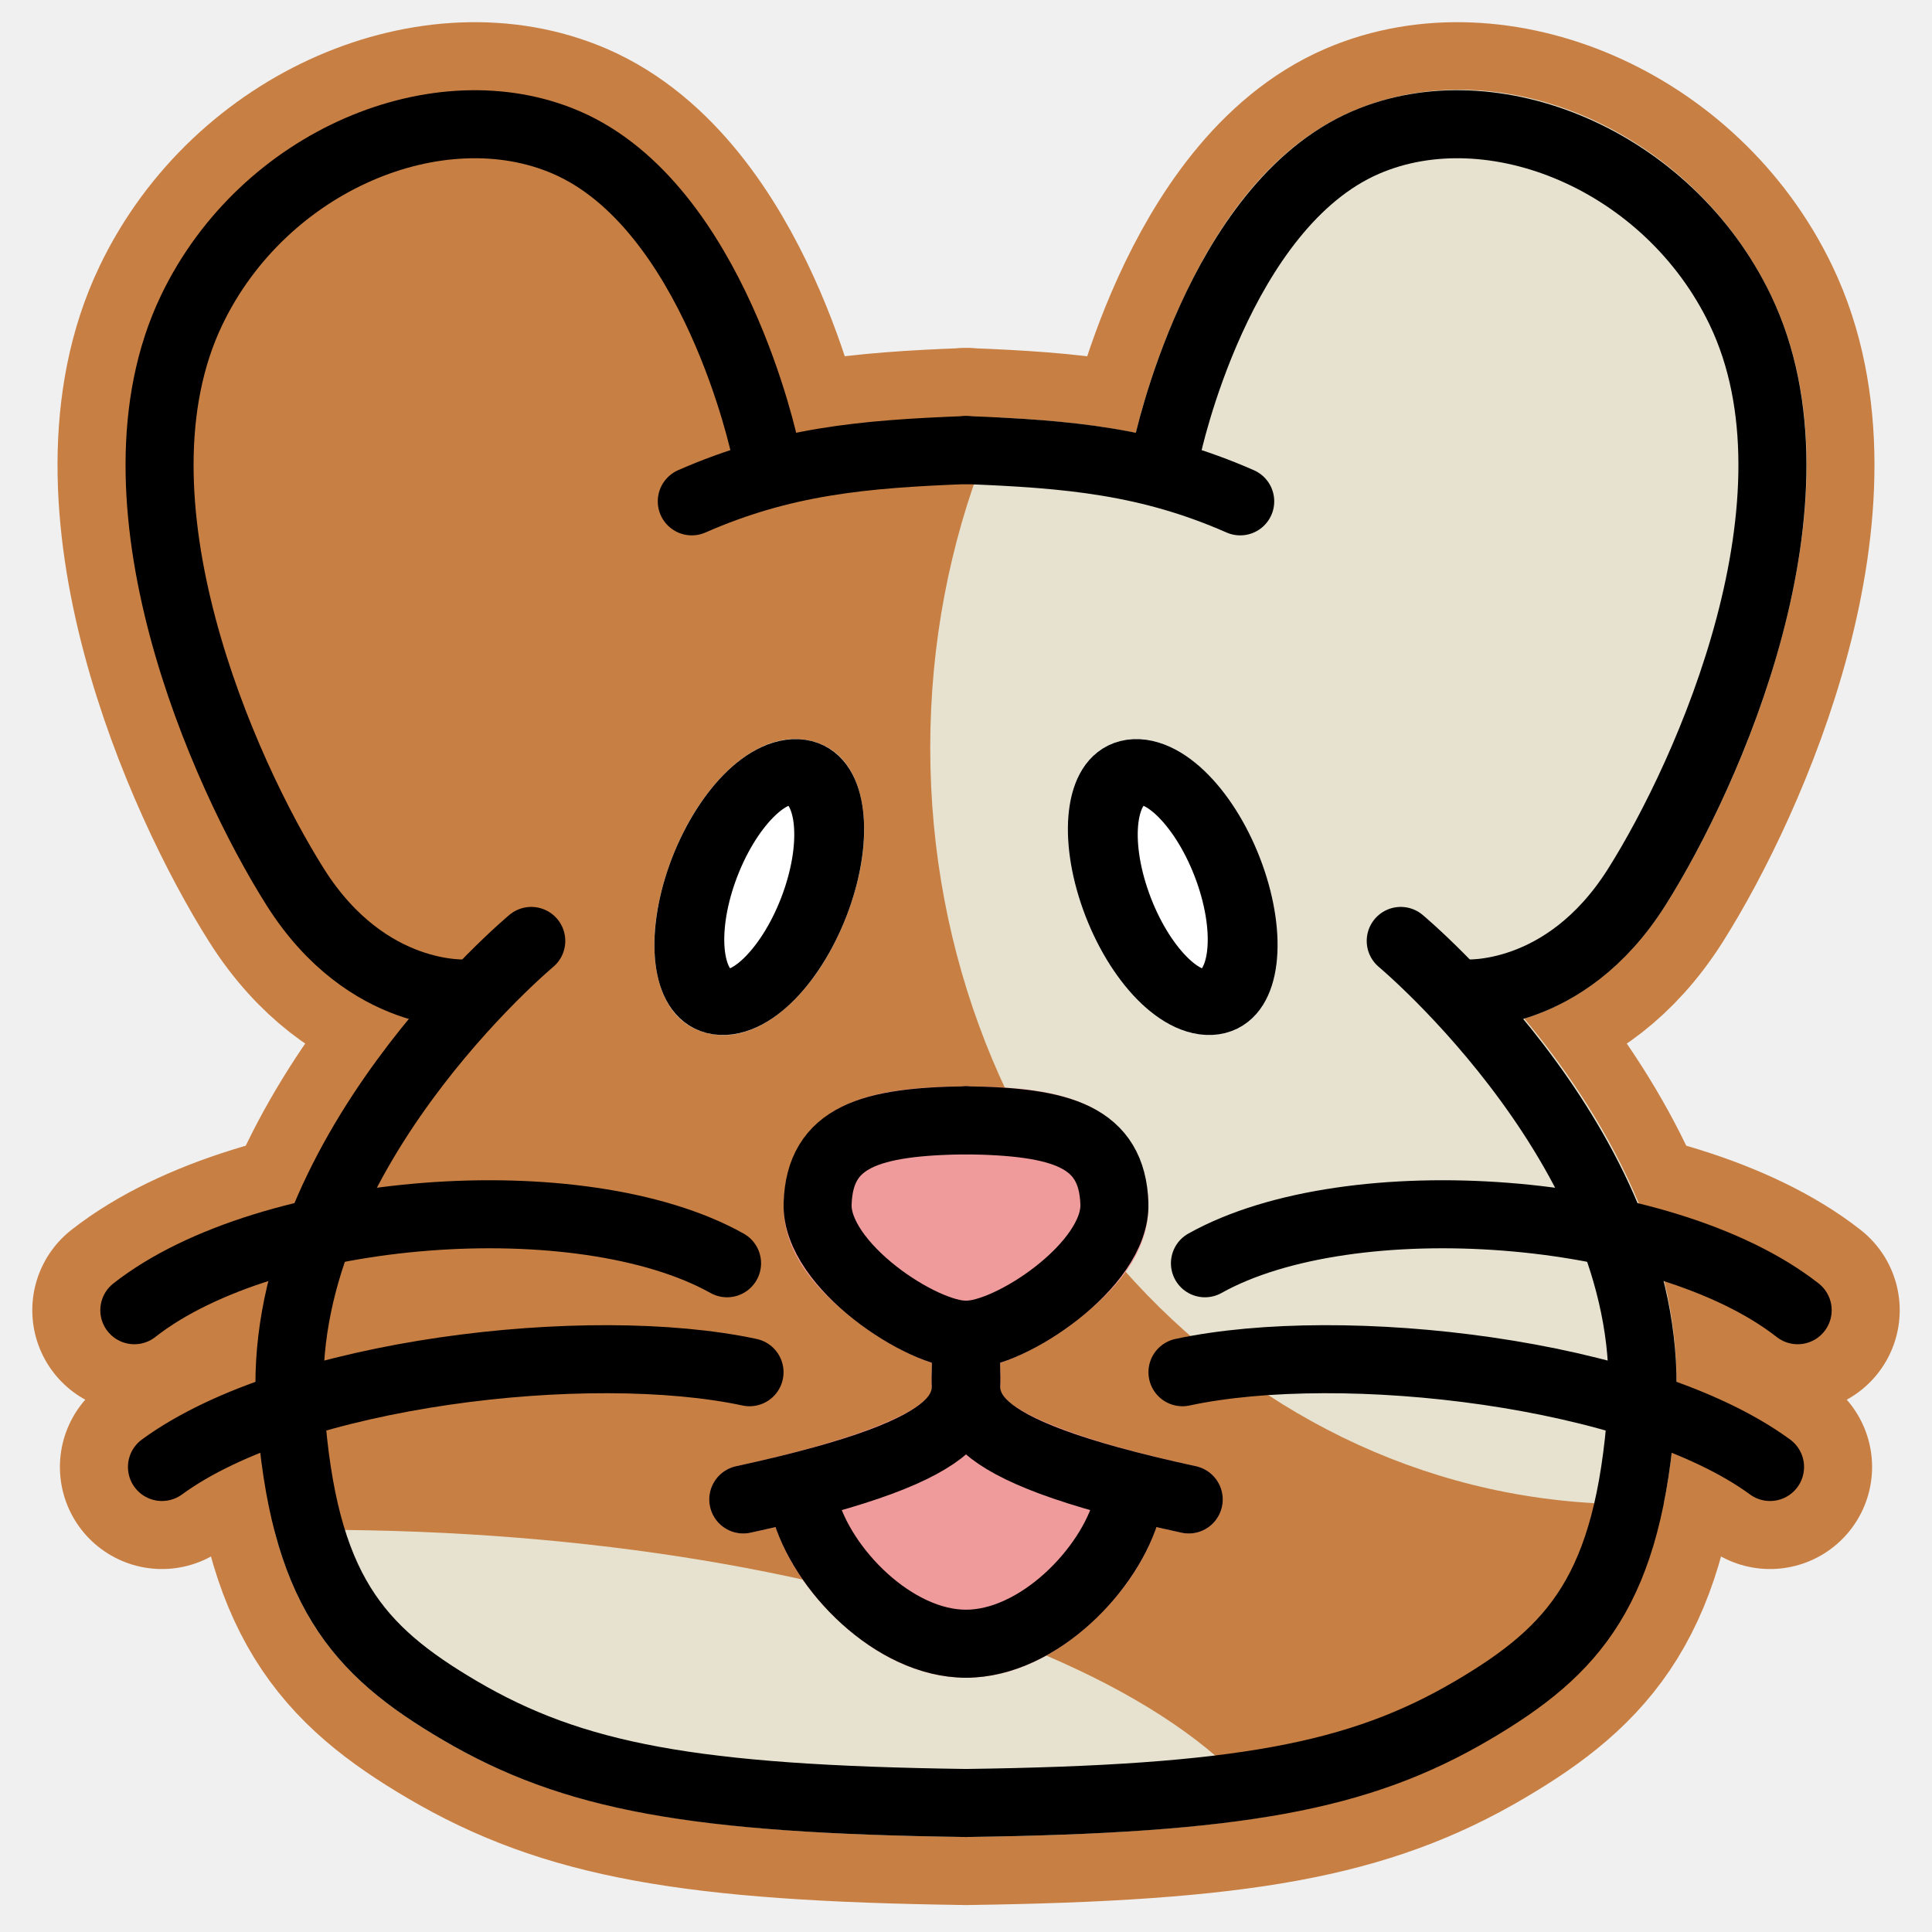
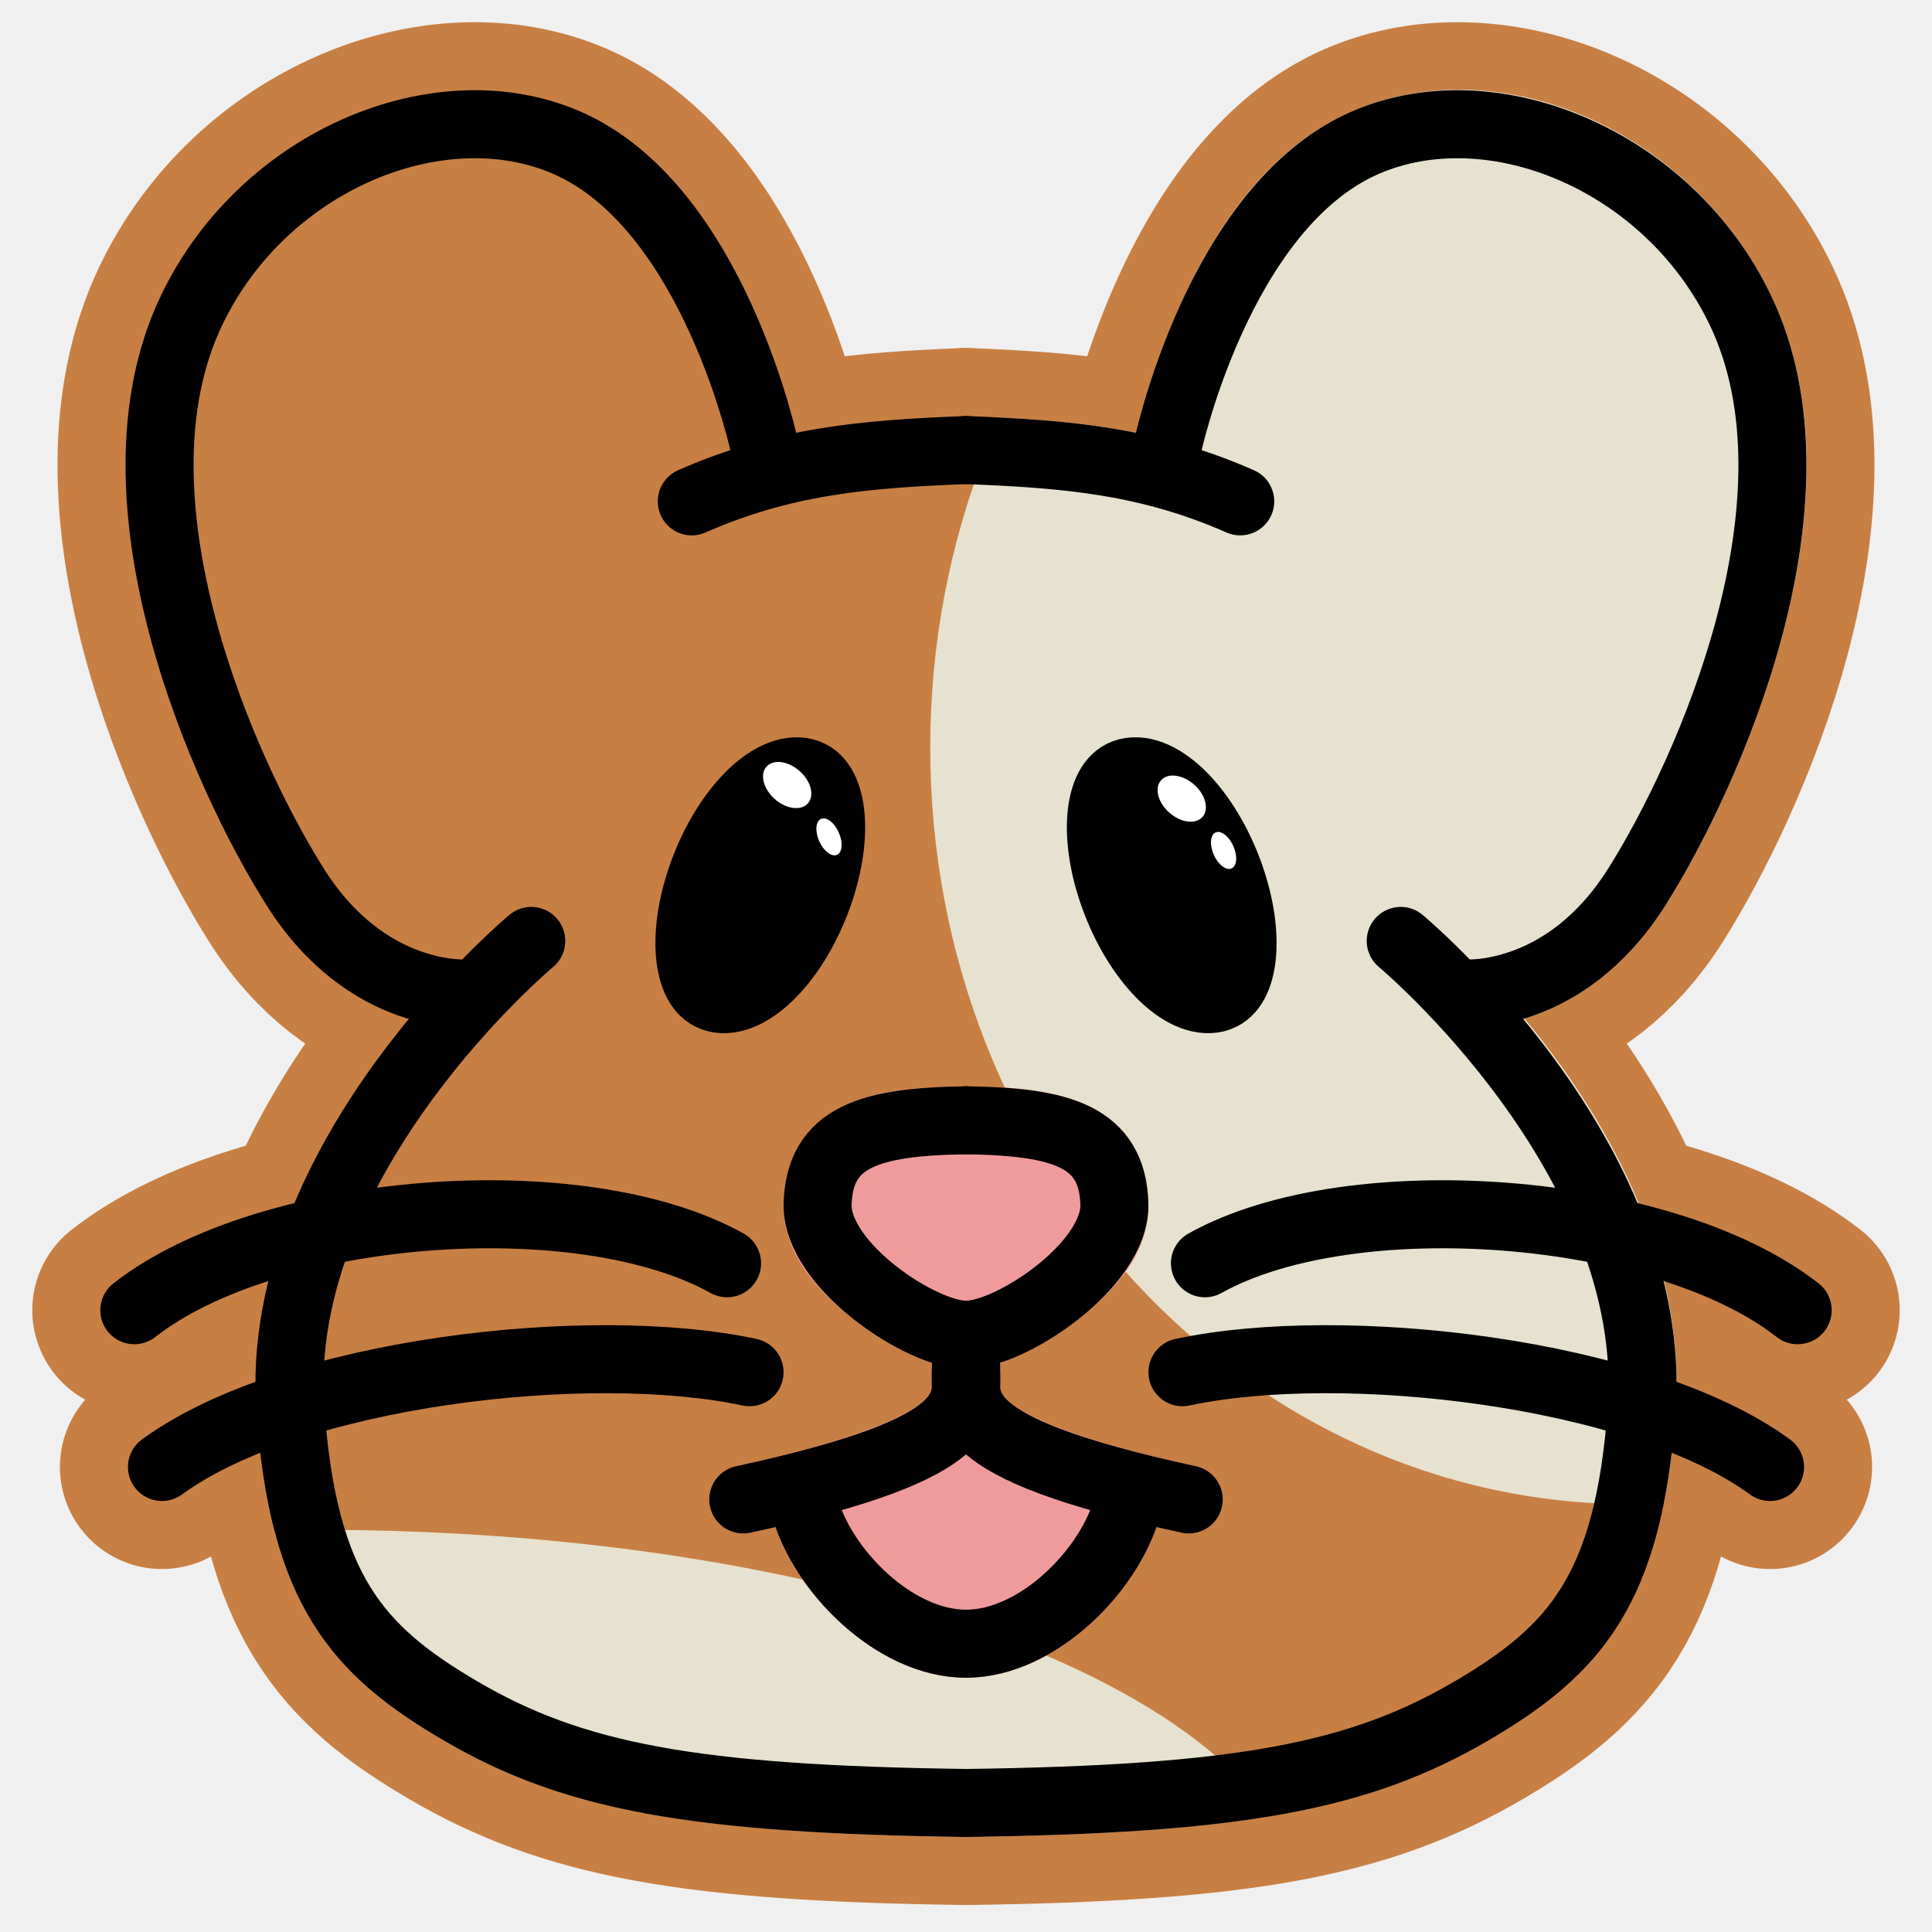
<svg xmlns="http://www.w3.org/2000/svg" viewBox="-14.0 -14.0 284.0 284.0" width="256" height="256">
  <defs>
    <clipPath id="boundary-clip">
-       <path d="M 56.309 -0.809 C 55.577 -0.822 54.845 -0.815 54.111 -0.791 C 36.507 -0.206 18.45 11.121 9.67 29.418 C 2.231 44.921 3.682 63.093 8 79.385 C 12.318 95.676 19.603 110.246 25.189 119.086 C 31.076 128.401 38.457 133.085 44.363 135.215 C 44.903 135.41 45.422 135.563 45.941 135.719 C 34.87 149.025 21.986 169.852 23.693 193.566 C 24.679 207.252 27.26 216.974 31.928 224.539 C 36.596 232.104 43.177 237.115 50.994 241.715 C 68.567 252.055 87.58 255.489 127.938 256.035 A 5 5 0 0 0 128.037 256.01 A -5 5 0 0 0 128.062 256.035 C 168.42 255.489 187.433 252.055 205.006 241.715 C 212.823 237.115 219.404 232.104 224.072 224.539 C 228.74 216.974 231.321 207.252 232.307 193.566 C 234.014 169.852 221.13 149.025 210.059 135.719 C 210.578 135.563 211.097 135.41 211.637 135.215 C 217.543 133.085 224.924 128.401 230.811 119.086 C 236.397 110.246 243.682 95.676 248 79.385 C 252.318 63.093 253.769 44.921 246.33 29.418 C 237.55 11.121 219.493 -0.206 201.889 -0.791 C 196.02 -0.986 190.202 0.014 184.795 2.346 C 172.006 7.861 164.304 20.25 159.471 30.867 C 155.56 39.458 153.6 46.974 152.967 49.637 C 145.037 48.031 137.048 47.501 128.186 47.162 A -5 5 0 0 0 128.152 47.193 A 5 5 0 0 0 127.814 47.162 C 118.952 47.501 110.963 48.031 103.033 49.637 C 102.4 46.974 100.44 39.458 96.529 30.867 C 91.696 20.25 83.994 7.861 71.205 2.346 C 66.474 0.305 61.427 -0.716 56.309 -0.809 z" />
+       <path d="M 54.111 -0.791 C 36.507 -0.206 18.45 11.121 9.67 29.418 C 2.231 44.921 3.682 63.093 8 79.385 C 12.318 95.676 19.603 110.246 25.189 119.086 C 31.076 128.401 38.457 133.085 44.363 135.215 C 44.886 135.403 45.401 135.573 45.904 135.725 C 34.845 149.034 21.989 169.889 23.693 193.566 C 24.679 207.252 27.26 216.974 31.928 224.539 C 36.596 232.104 43.177 237.115 50.994 241.715 C 68.567 252.055 87.58 255.489 127.938 256.035 A 5 5 0 0 0 128.062 256.035 A 5 5 0 0 0 128.115 256.035 C 168.436 255.487 187.441 252.051 205.006 241.715 C 212.823 237.115 219.404 232.104 224.072 224.539 C 228.74 216.974 231.321 207.252 232.307 193.566 C 234.011 169.889 221.155 149.034 210.096 135.725 C 210.599 135.573 211.114 135.403 211.637 135.215 C 217.543 133.085 224.924 128.401 230.811 119.086 C 236.397 110.246 243.682 95.676 248 79.385 C 252.318 63.093 253.769 44.921 246.33 29.418 C 237.55 11.121 219.493 -0.206 201.889 -0.791 C 196.02 -0.986 190.202 0.014 184.795 2.346 C 172.006 7.861 164.304 20.25 159.471 30.867 C 155.692 39.169 153.666 46.725 152.963 49.627 C 145.057 48.027 137.093 47.503 128.262 47.164 A 5 5 0 0 0 127.814 47.162 C 127.789 47.163 127.764 47.163 127.738 47.164 C 118.907 47.503 110.943 48.027 103.037 49.627 C 102.334 46.725 100.308 39.169 96.529 30.867 C 91.696 20.25 83.994 7.861 71.205 2.346 C 65.798 0.014 59.98 -0.986 54.111 -0.791 z" />
    </clipPath>
  </defs>
  <g id="boundary-halo">
    <g id="layer5">
      <path style="fill:none;stroke:#c87f43;stroke-width:30.0;stroke-linecap:round;stroke-linejoin:round;stroke-miterlimit:4;stroke-dasharray:none;stroke-opacity:1" d="m 54.755,132.028 c 0,0 -14.74,1.16 -25.34,-15.613 C 18.816,99.643 0.876,59.301 14.178,31.581 24.784,9.478 50.606,-1.093 69.226,6.937 90.957,16.308 98.433,51.913 98.433,51.913" id="path2344" />
      <path style="fill:none;stroke:#c87f43;stroke-width:30.0;stroke-linecap:round;stroke-linejoin:round;stroke-miterlimit:4;stroke-dasharray:none;stroke-opacity:1" d="m 64.095,124.314 c 0,0 -38.086,31.772 -35.414,68.893 1.905,26.463 9.816,35.352 24.849,44.198 16.659,9.802 34.371,13.088 74.475,13.63" id="path3544" />
      <path style="fill:none;stroke:#c87f43;stroke-width:30.0;stroke-linecap:round;stroke-linejoin:round;stroke-miterlimit:4;stroke-dasharray:none;stroke-opacity:1" d="M 87.691,59.698 C 101.133,53.794 112.892,52.736 128.006,52.159" id="path4458" />
    </g>
    <g transform="matrix(-1,0,0,1,256,0)">
      <g id="layer5">
        <path style="fill:none;stroke:#c87f43;stroke-width:30.0;stroke-linecap:round;stroke-linejoin:round;stroke-miterlimit:4;stroke-dasharray:none;stroke-opacity:1" d="m 54.755,132.028 c 0,0 -14.74,1.16 -25.34,-15.613 C 18.816,99.643 0.876,59.301 14.178,31.581 24.784,9.478 50.606,-1.093 69.226,6.937 90.957,16.308 98.433,51.913 98.433,51.913" id="path2344" />
        <path style="fill:none;stroke:#c87f43;stroke-width:30.0;stroke-linecap:round;stroke-linejoin:round;stroke-miterlimit:4;stroke-dasharray:none;stroke-opacity:1" d="m 64.095,124.314 c 0,0 -38.086,31.772 -35.414,68.893 1.905,26.463 9.816,35.352 24.849,44.198 16.659,9.802 34.371,13.088 74.475,13.63" id="path3544" />
        <path style="fill:none;stroke:#c87f43;stroke-width:30.0;stroke-linecap:round;stroke-linejoin:round;stroke-miterlimit:4;stroke-dasharray:none;stroke-opacity:1" d="M 87.691,59.698 C 101.133,53.794 112.892,52.736 128.006,52.159" id="path4458" />
      </g>
    </g>
  </g>
-   <path id="boundary-fill" d="M 56.309 -0.809 C 55.577 -0.822 54.845 -0.815 54.111 -0.791 C 36.507 -0.206 18.45 11.121 9.67 29.418 C 2.231 44.921 3.682 63.093 8 79.385 C 12.318 95.676 19.603 110.246 25.189 119.086 C 31.076 128.401 38.457 133.085 44.363 135.215 C 44.903 135.41 45.422 135.563 45.941 135.719 C 34.87 149.025 21.986 169.852 23.693 193.566 C 24.679 207.252 27.26 216.974 31.928 224.539 C 36.596 232.104 43.177 237.115 50.994 241.715 C 68.567 252.055 87.58 255.489 127.938 256.035 A 5 5 0 0 0 128.037 256.01 A -5 5 0 0 0 128.062 256.035 C 168.42 255.489 187.433 252.055 205.006 241.715 C 212.823 237.115 219.404 232.104 224.072 224.539 C 228.74 216.974 231.321 207.252 232.307 193.566 C 234.014 169.852 221.13 149.025 210.059 135.719 C 210.578 135.563 211.097 135.41 211.637 135.215 C 217.543 133.085 224.924 128.401 230.811 119.086 C 236.397 110.246 243.682 95.676 248 79.385 C 252.318 63.093 253.769 44.921 246.33 29.418 C 237.55 11.121 219.493 -0.206 201.889 -0.791 C 196.02 -0.986 190.202 0.014 184.795 2.346 C 172.006 7.861 164.304 20.25 159.471 30.867 C 155.56 39.458 153.6 46.974 152.967 49.637 C 145.037 48.031 137.048 47.501 128.186 47.162 A -5 5 0 0 0 128.152 47.193 A 5 5 0 0 0 127.814 47.162 C 118.952 47.501 110.963 48.031 103.033 49.637 C 102.4 46.974 100.44 39.458 96.529 30.867 C 91.696 20.25 83.994 7.861 71.205 2.346 C 66.474 0.305 61.427 -0.716 56.309 -0.809 z" fill="#c87f43" fill-rule="nonzero" stroke="none" />
+   <path id="boundary-fill" d="M 54.111 -0.791 C 36.507 -0.206 18.45 11.121 9.67 29.418 C 2.231 44.921 3.682 63.093 8 79.385 C 12.318 95.676 19.603 110.246 25.189 119.086 C 31.076 128.401 38.457 133.085 44.363 135.215 C 44.886 135.403 45.401 135.573 45.904 135.725 C 34.845 149.034 21.989 169.889 23.693 193.566 C 24.679 207.252 27.26 216.974 31.928 224.539 C 36.596 232.104 43.177 237.115 50.994 241.715 C 68.567 252.055 87.58 255.489 127.938 256.035 A 5 5 0 0 0 128.062 256.035 A 5 5 0 0 0 128.115 256.035 C 168.436 255.487 187.441 252.051 205.006 241.715 C 212.823 237.115 219.404 232.104 224.072 224.539 C 228.74 216.974 231.321 207.252 232.307 193.566 C 234.011 169.889 221.155 149.034 210.096 135.725 C 210.599 135.573 211.114 135.403 211.637 135.215 C 217.543 133.085 224.924 128.401 230.811 119.086 C 236.397 110.246 243.682 95.676 248 79.385 C 252.318 63.093 253.769 44.921 246.33 29.418 C 237.55 11.121 219.493 -0.206 201.889 -0.791 C 196.02 -0.986 190.202 0.014 184.795 2.346 C 172.006 7.861 164.304 20.25 159.471 30.867 C 155.692 39.169 153.666 46.725 152.963 49.627 C 145.057 48.027 137.093 47.503 128.262 47.164 A 5 5 0 0 0 127.814 47.162 C 127.789 47.163 127.764 47.163 127.738 47.164 C 118.907 47.503 110.943 48.027 103.037 49.627 C 102.334 46.725 100.308 39.169 96.529 30.867 C 91.696 20.25 83.994 7.861 71.205 2.346 C 65.798 0.014 59.98 -0.986 54.111 -0.791 z" fill="#c87f43" fill-rule="nonzero" stroke="none" />
  <g id="whiskers-halo">
    <g id="layer8">
      <path style="fill:none;stroke:#c87f43;stroke-width:30.0;stroke-linecap:round;stroke-linejoin:round;stroke-miterlimit:4;stroke-dasharray:none;stroke-opacity:1" d="M 92.875,171.698 C 71.426,159.7 25.446,163.157 5.746,178.6" id="path9091" />
      <path style="fill:none;stroke:#c87f43;stroke-width:30.0;stroke-linecap:round;stroke-linejoin:round;stroke-miterlimit:4;stroke-dasharray:none;stroke-opacity:1" d="m 96.18,187.714 c -23.541,-5.047 -67.305,-0.029 -86.373,13.93" id="path9093" />
    </g>
    <g transform="matrix(-1,0,0,1,256,0)">
      <g id="layer8">
        <path style="fill:none;stroke:#c87f43;stroke-width:30.0;stroke-linecap:round;stroke-linejoin:round;stroke-miterlimit:4;stroke-dasharray:none;stroke-opacity:1" d="M 92.875,171.698 C 71.426,159.7 25.446,163.157 5.746,178.6" id="path9091" />
        <path style="fill:none;stroke:#c87f43;stroke-width:30.0;stroke-linecap:round;stroke-linejoin:round;stroke-miterlimit:4;stroke-dasharray:none;stroke-opacity:1" d="m 96.18,187.714 c -23.541,-5.047 -67.305,-0.029 -86.373,13.93" id="path9093" />
      </g>
    </g>
  </g>
  <g id="spots-fill" clip-path="url(#boundary-clip)">
    <ellipse style="fill:#e6e2cf;stroke-width:1.977;stroke-linecap:round;stroke-linejoin:round;stop-color:#000000;stroke:none" id="path13598" cx="225.733" cy="95.908" rx="102.99" ry="111.203" />
    <ellipse style="fill:#e6e2cf;stroke-width:1.673;stroke-linecap:round;stroke-linejoin:round;stop-color:#000000;stroke:none" id="path13598-3" cx="32.76" cy="267.536" rx="144.854" ry="56.654" />
  </g>
-   <path id="nose-fill" d="M 127.936 145.684 C 120.652 145.777 114.734 146.221 109.729 148.695 C 104.723 151.169 101.397 156.588 101.189 162.75 C 100.937 170.251 106.19 175.765 111.514 179.957 C 114.176 182.053 117.019 183.796 119.791 185.07 C 122.478 186.305 124.98 187.199 127.861 187.18 A -5 5 0 0 0 127.865 187.184 C 127.911 187.185 127.954 187.181 128 187.182 C 128.046 187.181 128.089 187.185 128.135 187.184 A 5 5 0 0 0 128.201 187.18 C 131.056 187.186 133.542 186.297 136.209 185.07 C 138.981 183.796 141.824 182.053 144.486 179.957 C 149.81 175.765 155.063 170.251 154.811 162.75 C 154.603 156.588 151.277 151.169 146.271 148.695 C 141.266 146.221 135.348 145.777 128.064 145.684 A -5 5 0 0 0 128.051 145.697 A 5 5 0 0 0 127.936 145.684 z" fill="#f09b9b" stroke="none" />
-   <path id="mouth-fill" d="M 127.994 181.09 A -5 5 0 0 1 127.992 181.092 A 5 5 0 0 0 123.008 186.076 A -5 5 0 0 0 122.994 186.09 C 122.994 187.052 122.844 188.393 122.967 190.082 C 122.848 190.746 122.811 191.054 121.67 192.061 C 119.352 194.106 111.701 197.733 94.199 201.533 A 5 5 0 0 0 90.373 207.48 A 5 5 0 0 0 96.32 211.305 C 97.598 211.027 98.818 210.754 100.004 210.482 C 101.797 215.721 105.281 220.672 109.736 224.707 C 114.686 229.19 120.977 232.619 127.996 232.623 A 5 5 0 0 0 128.004 232.623 C 135.023 232.619 141.314 229.19 146.264 224.707 C 150.719 220.672 154.203 215.721 155.996 210.482 C 157.182 210.754 158.402 211.027 159.68 211.305 A -5 5 0 0 0 165.627 207.48 A -5 5 0 0 0 161.801 201.533 C 144.299 197.733 136.648 194.106 134.33 192.061 C 133.189 191.054 133.152 190.746 133.033 190.082 C 133.156 188.393 133.006 187.052 133.006 186.09 A 5 5 0 0 0 128.006 181.09 A 5 5 0 0 0 127.996 181.092 A -5 5 0 0 1 127.994 181.09 z" fill="#f09b9b" stroke="none" />
-   <path id="eyes-fill" d="M 102.553 94.633 C 98.619 94.756 95.051 97.155 92.354 99.908 C 89.034 103.296 86.322 107.822 84.438 113.062 C 82.553 118.303 81.828 123.33 82.359 127.693 C 82.891 132.056 84.876 136.586 89.891 137.855 C 94.905 139.124 99.547 136.271 102.867 132.883 C 106.187 129.495 108.9 124.971 110.785 119.73 C 112.67 114.49 113.393 109.461 112.861 105.098 C 112.329 100.735 110.343 96.205 105.328 94.936 C 104.388 94.698 103.46 94.604 102.553 94.633 z M 153.447 94.633 C 152.54 94.604 151.612 94.698 150.672 94.936 C 145.657 96.205 143.671 100.735 143.139 105.098 C 142.607 109.461 143.33 114.49 145.215 119.73 C 147.1 124.971 149.813 129.495 153.133 132.883 C 156.453 136.271 161.095 139.124 166.109 137.855 C 171.124 136.586 173.109 132.056 173.641 127.693 C 174.172 123.33 173.447 118.303 171.562 113.062 C 169.678 107.822 166.966 103.296 163.646 99.908 C 160.949 97.155 157.381 94.756 153.447 94.633 z" fill="#ffffff" stroke="none" />
+   <path id="nose-fill" d="M 127.926 145.684 C 120.647 145.777 114.731 146.222 109.729 148.695 C 104.723 151.169 101.397 156.588 101.189 162.75 C 100.937 170.251 106.19 175.765 111.514 179.957 C 114.176 182.053 117.019 183.796 119.791 185.07 C 122.479 186.306 124.982 187.204 127.865 187.184 C 127.91 187.185 127.955 187.187 128 187.188 C 128.045 187.187 128.09 187.185 128.135 187.184 C 131.018 187.204 133.521 186.306 136.209 185.07 C 138.981 183.796 141.824 182.053 144.486 179.957 C 149.81 175.765 155.063 170.251 154.811 162.75 C 154.603 156.588 151.277 151.169 146.271 148.695 C 141.269 146.222 135.353 145.777 128.074 145.684 A 5 5 0 0 0 128.064 145.684 A 5 5 0 0 0 127.936 145.684 C 127.932 145.684 127.929 145.684 127.926 145.684 z" fill="#f09b9b" stroke="none" />
+   <path id="mouth-fill" d="M 127.994 181.09 A 5 5 0 0 0 122.994 186.09 C 122.994 187.053 122.843 188.394 122.967 190.086 C 122.848 190.749 122.81 191.055 121.67 192.061 C 119.352 194.106 111.701 197.733 94.199 201.533 A 5 5 0 0 0 90.373 207.48 A 5 5 0 0 0 96.32 211.305 C 97.592 211.029 98.817 210.757 99.998 210.486 C 101.791 215.724 105.282 220.673 109.736 224.707 C 114.686 229.19 120.977 232.619 127.996 232.623 A 5 5 0 0 0 128.004 232.623 C 135.023 232.619 141.314 229.19 146.264 224.707 C 150.718 220.673 154.209 215.724 156.002 210.486 C 157.183 210.757 158.408 211.029 159.68 211.305 A 5 5 0 0 0 165.627 207.48 A 5 5 0 0 0 161.801 201.533 C 144.299 197.733 136.648 194.106 134.33 192.061 C 133.19 191.055 133.152 190.749 133.033 190.086 C 133.157 188.394 133.006 187.053 133.006 186.09 A 5 5 0 0 0 128.646 181.133 A 5 5 0 0 0 127.994 181.09 z" fill="#f09b9b" stroke="none" />
+   <g id="eyes-fill">
+     <ellipse style="fill:#000000;stroke:none;stroke-width:10;stroke-linecap:round;stroke-linejoin:round;stroke-miterlimit:4;stroke-dasharray:none;stop-color:#000000" id="ellipse14205" cx="131.919" cy="89.019" rx="8.589" ry="17.806" transform="matrix(0.9694414,0.245323,-0.3384571,0.9409818,0,0)" />
+     <g transform="matrix(-1,0,0,1,256,0)">
+       <ellipse style="fill:#000000;stroke:none;stroke-width:10;stroke-linecap:round;stroke-linejoin:round;stroke-miterlimit:4;stroke-dasharray:none;stop-color:#000000" id="ellipse14205" cx="131.919" cy="89.019" rx="8.589" ry="17.806" transform="matrix(0.9694414,0.245323,-0.3384571,0.9409818,0,0)" />
+     </g>
+   </g>
  <g id="strokes">
    <g id="boundary-strokes">
      <g id="layer5">
        <path style="fill:none;stroke:#000000;stroke-width:10.0;stroke-linecap:round;stroke-linejoin:round;stroke-miterlimit:4;stroke-dasharray:none;stroke-opacity:1" d="m 54.755,132.028 c 0,0 -14.74,1.16 -25.34,-15.613 C 18.816,99.643 0.876,59.301 14.178,31.581 24.784,9.478 50.606,-1.093 69.226,6.937 90.957,16.308 98.433,51.913 98.433,51.913" id="path2344" />
        <path style="fill:none;stroke:#000000;stroke-width:10.0;stroke-linecap:round;stroke-linejoin:miter;stroke-miterlimit:4;stroke-dasharray:none;stroke-opacity:1" d="m 64.095,124.314 c 0,0 -38.086,31.772 -35.414,68.893 1.905,26.463 9.816,35.352 24.849,44.198 16.659,9.802 34.371,13.088 74.475,13.63" id="path3544" />
        <path style="fill:none;stroke:#000000;stroke-width:10.0;stroke-linecap:round;stroke-linejoin:miter;stroke-miterlimit:4;stroke-dasharray:none;stroke-opacity:1" d="M 87.691,59.698 C 101.133,53.794 112.892,52.736 128.006,52.159" id="path4458" />
      </g>
      <g transform="matrix(-1,0,0,1,256,0)">
        <g id="layer5">
          <path style="fill:none;stroke:#000000;stroke-width:10.0;stroke-linecap:round;stroke-linejoin:round;stroke-miterlimit:4;stroke-dasharray:none;stroke-opacity:1" d="m 54.755,132.028 c 0,0 -14.74,1.16 -25.34,-15.613 C 18.816,99.643 0.876,59.301 14.178,31.581 24.784,9.478 50.606,-1.093 69.226,6.937 90.957,16.308 98.433,51.913 98.433,51.913" id="path2344" />
          <path style="fill:none;stroke:#000000;stroke-width:10.0;stroke-linecap:round;stroke-linejoin:miter;stroke-miterlimit:4;stroke-dasharray:none;stroke-opacity:1" d="m 64.095,124.314 c 0,0 -38.086,31.772 -35.414,68.893 1.905,26.463 9.816,35.352 24.849,44.198 16.659,9.802 34.371,13.088 74.475,13.63" id="path3544" />
          <path style="fill:none;stroke:#000000;stroke-width:10.0;stroke-linecap:round;stroke-linejoin:miter;stroke-miterlimit:4;stroke-dasharray:none;stroke-opacity:1" d="M 87.691,59.698 C 101.133,53.794 112.892,52.736 128.006,52.159" id="path4458" />
        </g>
      </g>
    </g>
    <g id="whiskers-strokes">
      <g id="layer8">
        <path style="fill:none;stroke:#000000;stroke-width:10.0;stroke-linecap:round;stroke-linejoin:miter;stroke-miterlimit:4;stroke-dasharray:none;stroke-opacity:1" d="M 92.875,171.698 C 71.426,159.7 25.446,163.157 5.746,178.6" id="path9091" />
        <path style="fill:none;stroke:#000000;stroke-width:10.0;stroke-linecap:round;stroke-linejoin:miter;stroke-miterlimit:4;stroke-dasharray:none;stroke-opacity:1" d="m 96.18,187.714 c -23.541,-5.047 -67.305,-0.029 -86.373,13.93" id="path9093" />
      </g>
      <g transform="matrix(-1,0,0,1,256,0)">
        <g id="layer8">
          <path style="fill:none;stroke:#000000;stroke-width:10.0;stroke-linecap:round;stroke-linejoin:miter;stroke-miterlimit:4;stroke-dasharray:none;stroke-opacity:1" d="M 92.875,171.698 C 71.426,159.7 25.446,163.157 5.746,178.6" id="path9091" />
          <path style="fill:none;stroke:#000000;stroke-width:10.0;stroke-linecap:round;stroke-linejoin:miter;stroke-miterlimit:4;stroke-dasharray:none;stroke-opacity:1" d="m 96.18,187.714 c -23.541,-5.047 -67.305,-0.029 -86.373,13.93" id="path9093" />
        </g>
      </g>
    </g>
    <g id="nose-strokes">
      <g id="layer4">
        <path style="fill:none;stroke:#000000;stroke-width:10.0;stroke-linecap:round;stroke-linejoin:miter;stroke-miterlimit:4;stroke-dasharray:none;stroke-opacity:1" d="m 128,150.683 c -14.065,0.18 -21.482,2.393 -21.813,12.235 -0.306,9.098 15.487,19.439 21.813,19.268" id="path9740" />
      </g>
      <g transform="matrix(-1,0,0,1,256,0)">
        <g id="layer4">
          <path style="fill:none;stroke:#000000;stroke-width:10.0;stroke-linecap:round;stroke-linejoin:miter;stroke-miterlimit:4;stroke-dasharray:none;stroke-opacity:1" d="m 128,150.683 c -14.065,0.18 -21.482,2.393 -21.813,12.235 -0.306,9.098 15.487,19.439 21.813,19.268" id="path9740" />
        </g>
      </g>
    </g>
    <g id="mouth-strokes">
      <g id="layer10" style="display:inline">
        <path style="fill:none;stroke:#000000;stroke-width:10.0;stroke-linecap:round;stroke-linejoin:miter;stroke-miterlimit:4;stroke-dasharray:none;stroke-opacity:1" d="M 95.259,206.418 C 130.846,198.691 128.006,192.632 128.006,186.09" id="path4876" />
        <path style="fill:none;stroke:#000000;stroke-width:10.0;stroke-linecap:round;stroke-linejoin:miter;stroke-miterlimit:4;stroke-dasharray:none;stroke-opacity:1" d="m 104.297,207.447 c 2.458,9.248 13.094,20.171 23.703,20.177" id="path4878" />
      </g>
      <g transform="matrix(-1,0,0,1,256,0)">
        <g id="layer10" style="display:inline">
          <path style="fill:none;stroke:#000000;stroke-width:10.0;stroke-linecap:round;stroke-linejoin:miter;stroke-miterlimit:4;stroke-dasharray:none;stroke-opacity:1" d="M 95.259,206.418 C 130.846,198.691 128.006,192.632 128.006,186.09" id="path4876" />
          <path style="fill:none;stroke:#000000;stroke-width:10.0;stroke-linecap:round;stroke-linejoin:miter;stroke-miterlimit:4;stroke-dasharray:none;stroke-opacity:1" d="m 104.297,207.447 c 2.458,9.248 13.094,20.171 23.703,20.177" id="path4878" />
        </g>
      </g>
    </g>
    <g id="eyes-strokes">
      <g id="layer9">
-         <ellipse style="fill:none;stroke:#000000;stroke-width:10.0;stroke-linecap:round;stroke-linejoin:round;stroke-miterlimit:4;stroke-dasharray:none;stop-color:#000000" id="path910" cx="131.87" cy="89.316" rx="8.589" ry="17.806" transform="matrix(0.9694414,0.245323,-0.3384571,0.9409818,0,0)" />
+         <ellipse style="fill:none;stroke:#000000;stroke-width:10.0;stroke-linecap:round;stroke-linejoin:round;stroke-miterlimit:4;stroke-dasharray:none;stop-color:#000000" id="ellipse14205" cx="131.919" cy="89.019" rx="8.589" ry="17.806" transform="matrix(0.9694414,0.245323,-0.3384571,0.9409818,0,0)" />
      </g>
      <g transform="matrix(-1,0,0,1,256,0)">
        <g id="layer9">
-           <ellipse style="fill:none;stroke:#000000;stroke-width:10.0;stroke-linecap:round;stroke-linejoin:round;stroke-miterlimit:4;stroke-dasharray:none;stop-color:#000000" id="path910" cx="131.87" cy="89.316" rx="8.589" ry="17.806" transform="matrix(0.9694414,0.245323,-0.3384571,0.9409818,0,0)" />
+           <ellipse style="fill:none;stroke:#000000;stroke-width:10.0;stroke-linecap:round;stroke-linejoin:round;stroke-miterlimit:4;stroke-dasharray:none;stop-color:#000000" id="ellipse14205" cx="131.919" cy="89.019" rx="8.589" ry="17.806" transform="matrix(0.9694414,0.245323,-0.3384571,0.9409818,0,0)" />
        </g>
      </g>
    </g>
  </g>
+   <g id="eye-highlights">
+     <ellipse style="fill:#ffffff;stroke-width:1.118;stroke-linecap:round;stroke-linejoin:round;stop-color:#000000" id="ellipse1" cx="-8.588" cy="143.364" rx="2.751" ry="4.067" transform="rotate(-48.51731)" />
+     <ellipse style="fill:#ffffff;stroke-width:1.133;stroke-linecap:round;stroke-linejoin:round;stop-color:#000000" id="ellipse2" cx="54.758" cy="142.803" rx="1.573" ry="2.891" transform="matrix(0.9183809,-0.3956975,0.4031728,0.9151239,0,0)" />
+     <ellipse style="fill:#ffffff;stroke-width:1.118;stroke-linecap:round;stroke-linejoin:round;stop-color:#000000" id="ellipse3" cx="28.332" cy="188.14" rx="2.751" ry="4.067" transform="rotate(-48.51731)" />
+     <ellipse style="fill:#ffffff;stroke-width:1.133;stroke-linecap:round;stroke-linejoin:round;stop-color:#000000" id="ellipse4" cx="107.031" cy="167.591" rx="1.573" ry="2.891" transform="matrix(0.9183809,-0.3956975,0.4031728,0.9151239,0,0)" />
+   </g>
</svg>
